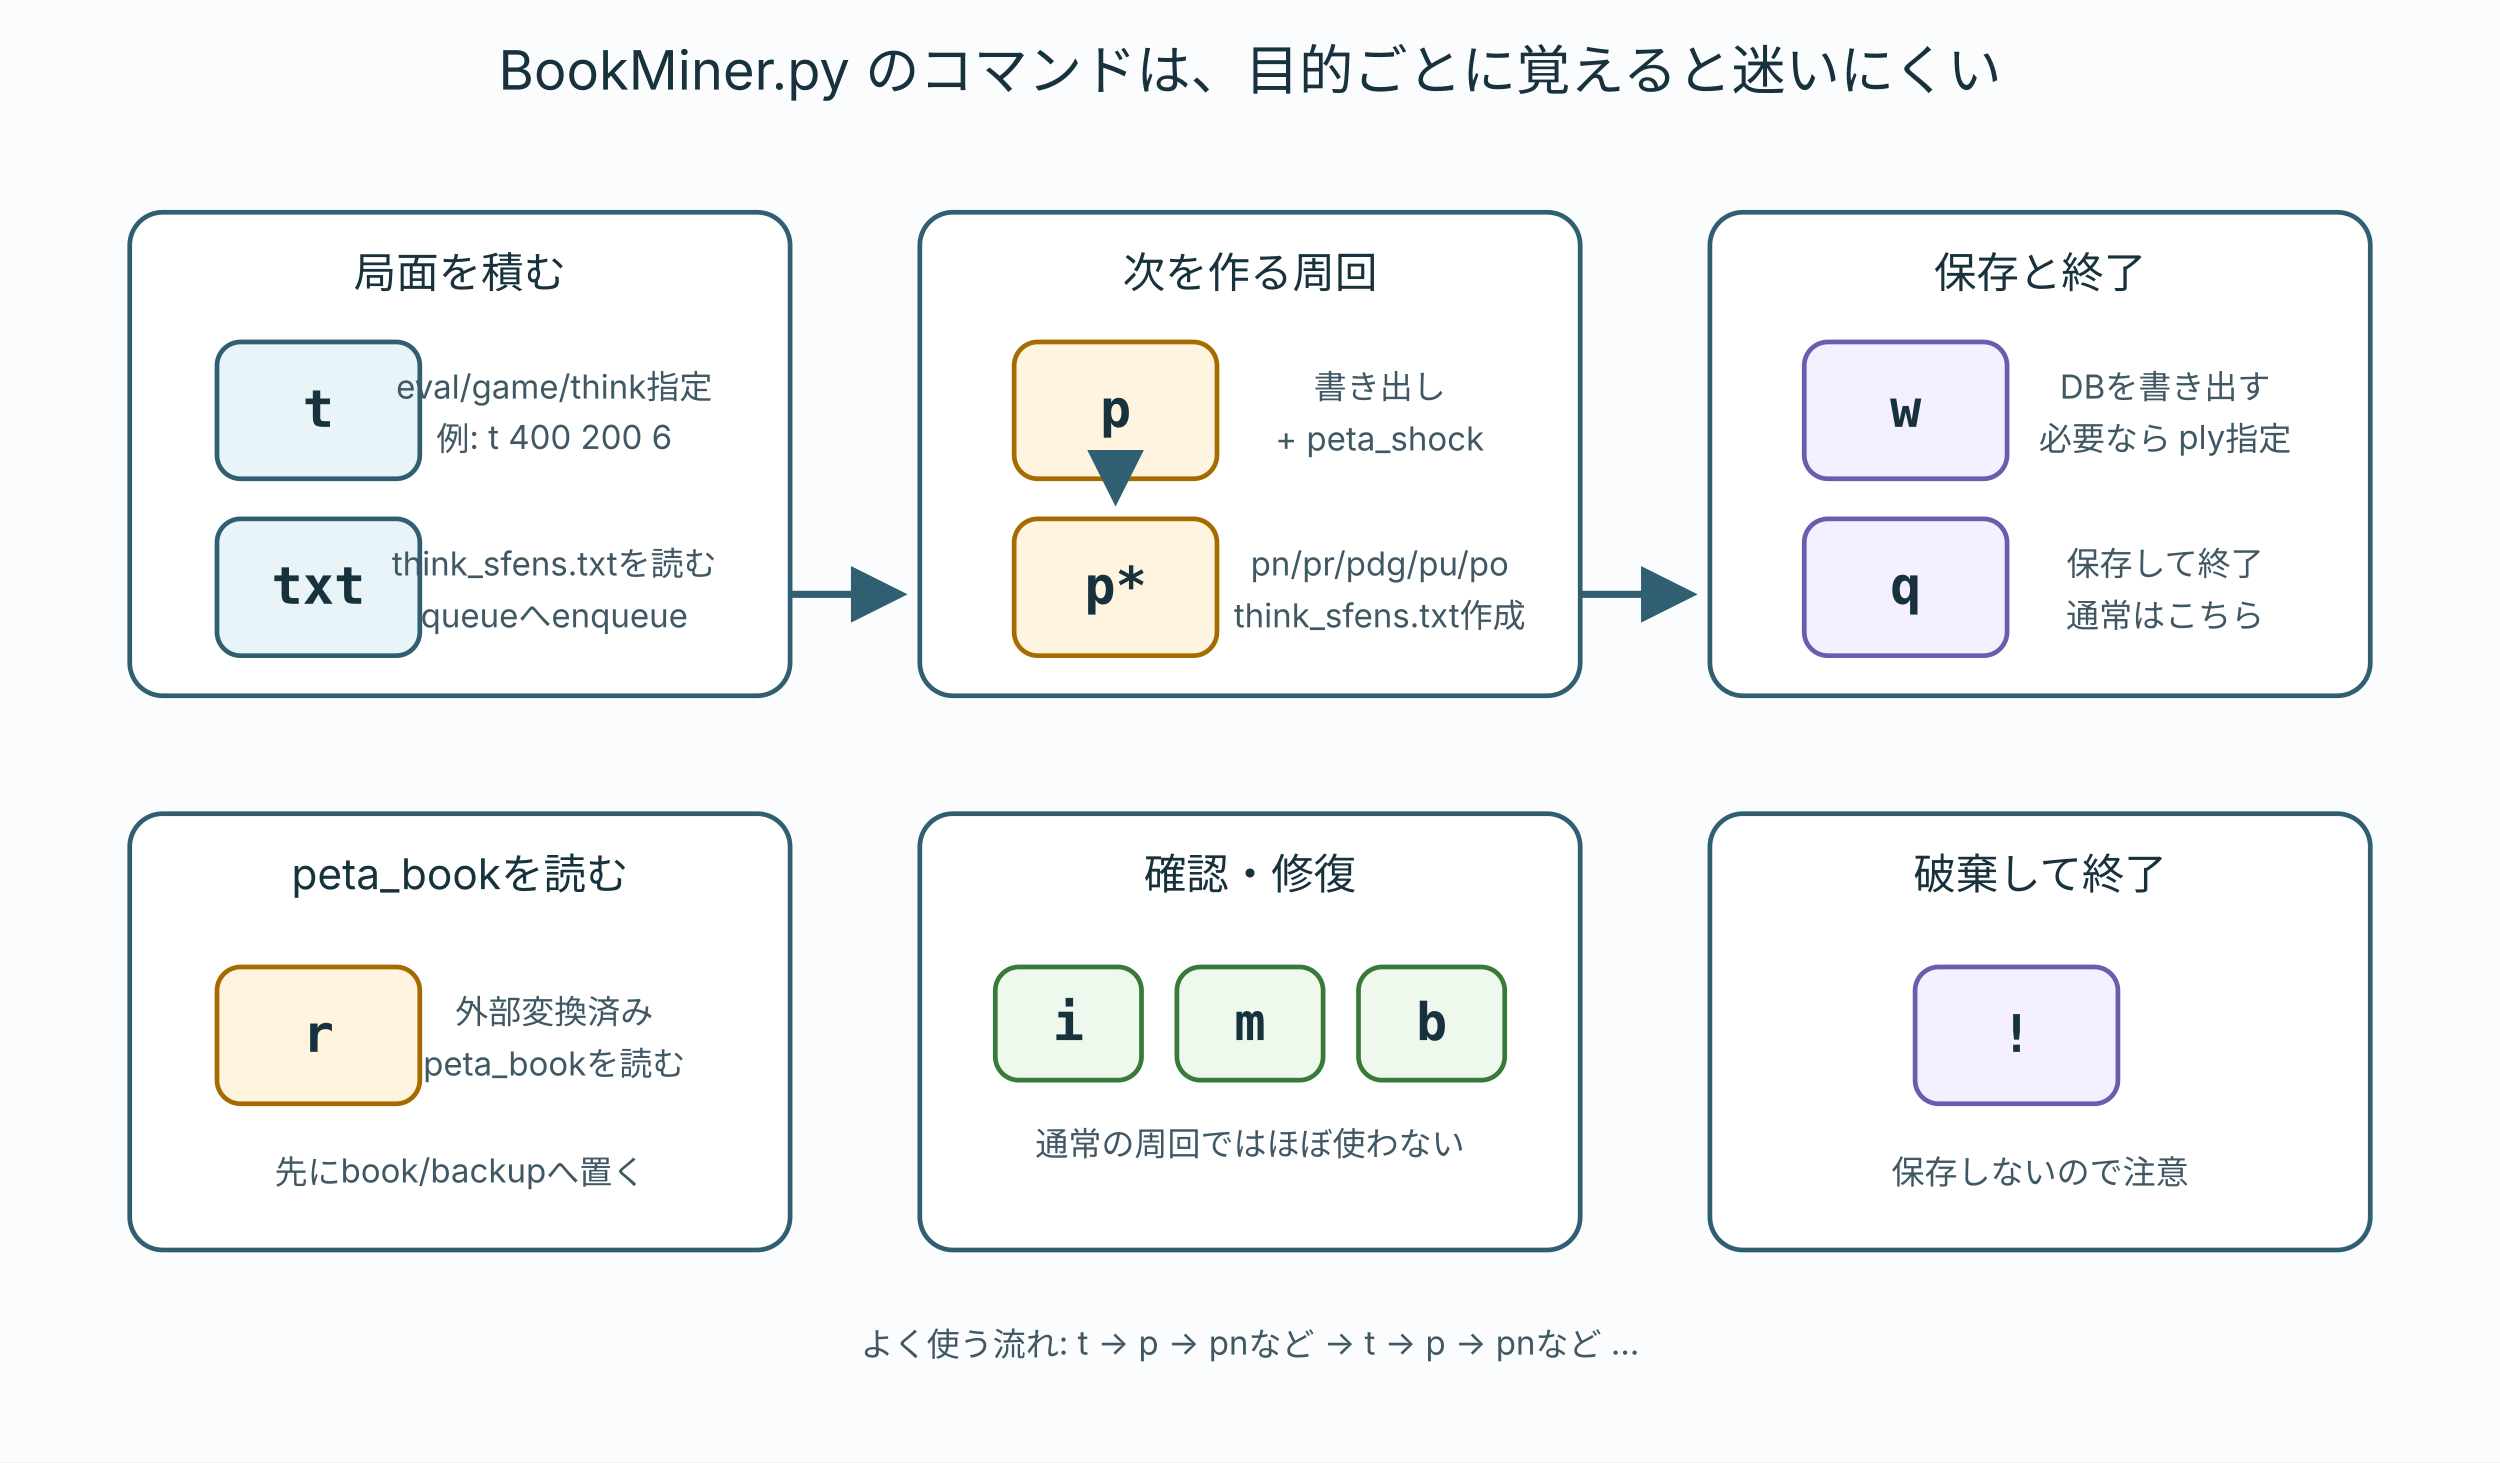
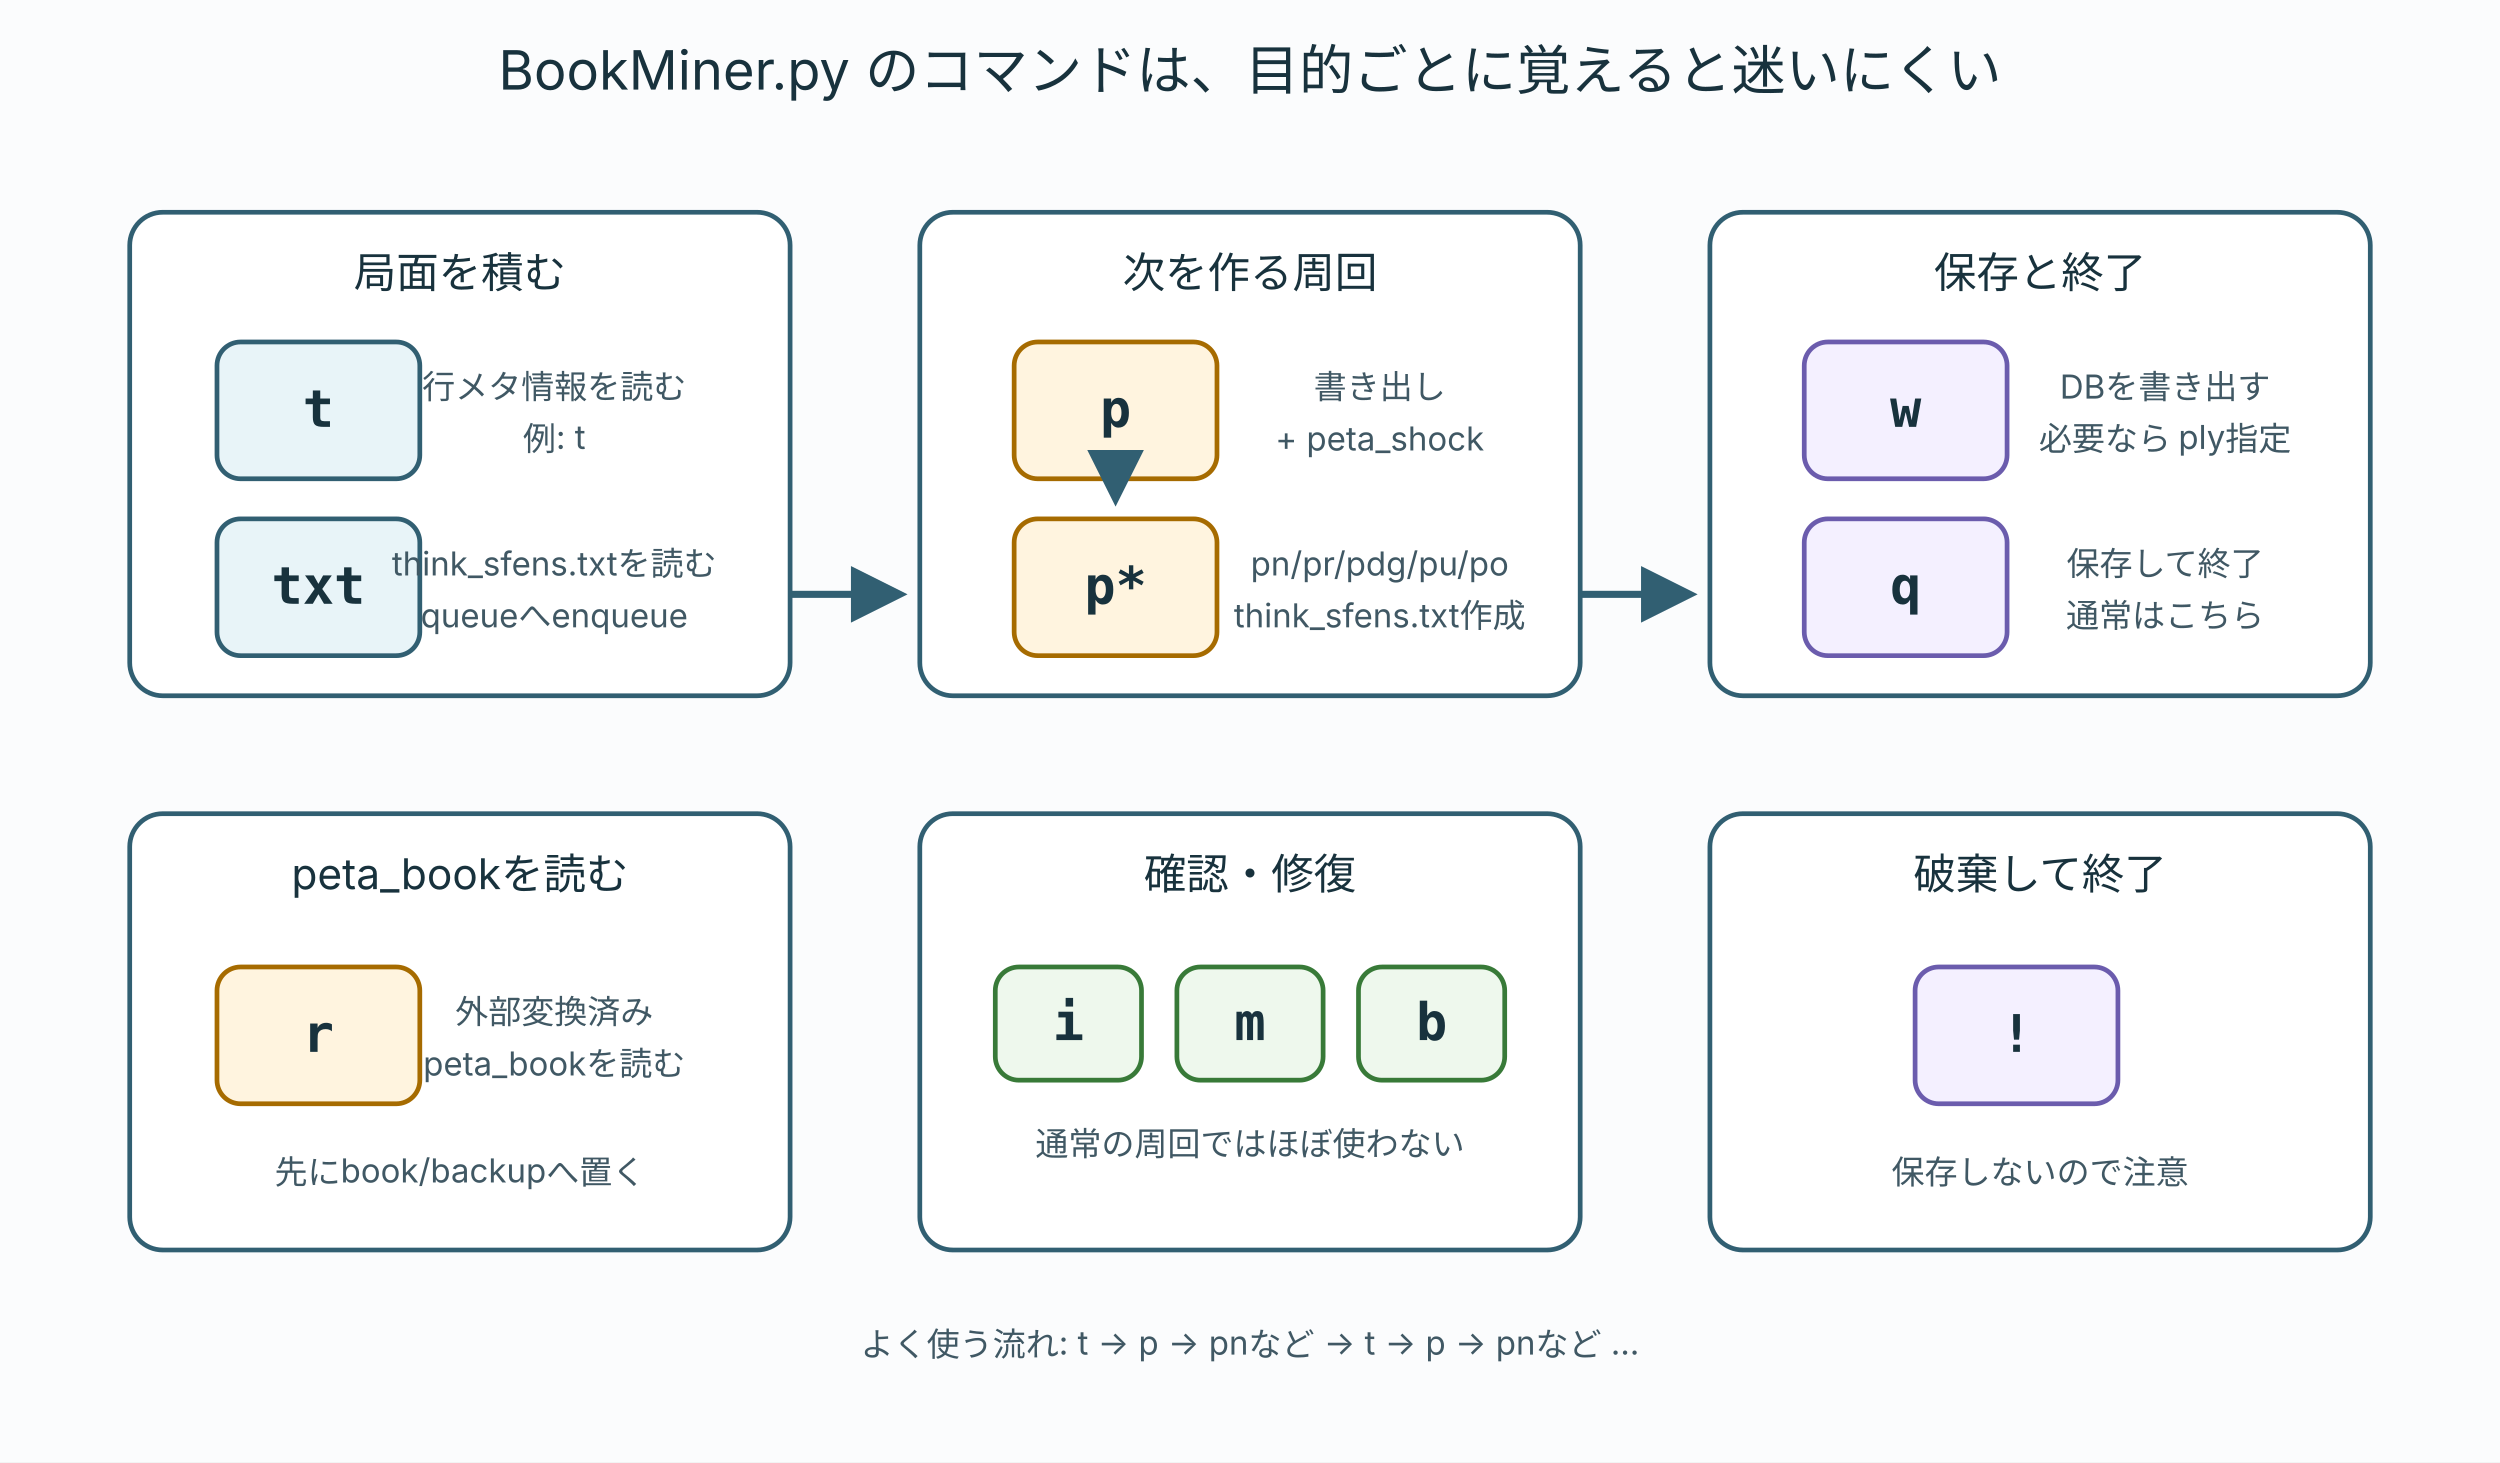
<svg xmlns="http://www.w3.org/2000/svg" width="1060" height="620" viewBox="0 0 1060 620" role="img" aria-labelledby="title desc">
  <defs>
    <marker id="arrow" viewBox="0 0 10 10" refX="8" refY="5" markerWidth="8" markerHeight="8" orient="auto-start-reverse">
      <path d="M 0 0 L 10 5 L 0 10 z" fill="#315f72" />
    </marker>
    <style>
      .bg { fill: #fbfcfd; }
      .group { fill: #ffffff; stroke: #315f72; stroke-width: 2; }
      .cmd { fill: #e8f4f8; stroke: #315f72; stroke-width: 2; }
      .save { fill: #f4f0ff; stroke: #6b5cad; stroke-width: 2; }
      .make { fill: #fff4df; stroke: #a66b00; stroke-width: 2; }
      .misc { fill: #eef8ed; stroke: #387a38; stroke-width: 2; }
      .line { stroke: #315f72; stroke-width: 3; fill: none; marker-end: url(#arrow); }
      .text { font-family: -apple-system, BlinkMacSystemFont, "Segoe UI", sans-serif; fill: #18323d; font-size: 18px; text-anchor: middle; }
      .small { font-size: 14px; fill: #405864; }
      .code { font-family: ui-monospace, SFMono-Regular, Menlo, Consolas, monospace; font-size: 22px; font-weight: 700; fill: #18323d; text-anchor: middle; }
    </style>
  </defs>
  <rect class="bg" x="0" y="0" width="1060" height="620" />
  <text class="text" x="530" y="38" style="font-size:23px">BookMiner.py のコマンドは、目的ごとに覚えると迷いにくい</text>
  <rect class="group" x="55" y="90" width="280" height="205" rx="14" />
  <text class="text" x="195" y="122">局面を積む</text>
  <rect class="cmd" x="92" y="145" width="86" height="58" rx="10" />
  <text class="code" x="135" y="181">t</text>
-   <text class="text small" x="235" y="169">eval/game/think指定</text>
-   <text class="text small" x="235" y="191">例: t 400 200 6</text>
+   <text class="text small" x="235" y="169">行メタ情報を読む</text>
+   <text class="text small" x="235" y="191">例: t</text>
  <rect class="cmd" x="92" y="220" width="86" height="58" rx="10" />
  <text class="code" x="135" y="256">txt</text>
  <text class="text small" x="235" y="244">think_sfens.txtを読む</text>
  <text class="text small" x="235" y="266">queueへenqueue</text>
  <rect class="group" x="390" y="90" width="280" height="205" rx="14" />
  <text class="text" x="530" y="122">次を作る周回</text>
  <rect class="make" x="430" y="145" width="86" height="58" rx="10" />
  <text class="code" x="473" y="181">p</text>
  <text class="text small" x="585" y="169">書き出し</text>
  <text class="text small" x="585" y="191">+ peta_shock</text>
  <rect class="make" x="430" y="220" width="86" height="58" rx="10" />
  <text class="code" x="473" y="256">p*</text>
  <text class="text small" x="585" y="244">pn/pr/pdg/pu/po</text>
  <text class="text small" x="585" y="266">think_sfens.txt作成</text>
  <path class="line" d="M 473 203 V 210" />
  <rect class="group" x="725" y="90" width="280" height="205" rx="14" />
  <text class="text" x="865" y="122">保存と終了</text>
  <rect class="save" x="765" y="145" width="86" height="58" rx="10" />
  <text class="code" x="808" y="181">w</text>
  <text class="text small" x="918" y="169">DBを書き出す</text>
  <text class="text small" x="918" y="191">必要なら ply指定</text>
  <rect class="save" x="765" y="220" width="86" height="58" rx="10" />
  <text class="code" x="808" y="256">q</text>
  <text class="text small" x="918" y="244">保存して終了</text>
  <text class="text small" x="918" y="266">通常はこちら</text>
  <rect class="group" x="55" y="345" width="280" height="185" rx="14" />
  <text class="text" x="195" y="377">peta_bookを読む</text>
  <rect class="make" x="92" y="410" width="86" height="58" rx="10" />
  <text class="code" x="135" y="446">r</text>
  <text class="text small" x="235" y="434">外部変換済み</text>
  <text class="text small" x="235" y="456">peta_bookを読む</text>
  <text class="text small" x="195" y="502">先にbook/backupへ置く</text>
  <rect class="group" x="390" y="345" width="280" height="185" rx="14" />
  <text class="text" x="530" y="377">確認・修復</text>
  <rect class="misc" x="422" y="410" width="62" height="48" rx="10" />
  <text class="code" x="453" y="441">i</text>
  <rect class="misc" x="499" y="410" width="62" height="48" rx="10" />
  <text class="code" x="530" y="441">m</text>
  <rect class="misc" x="576" y="410" width="62" height="48" rx="10" />
  <text class="code" x="607" y="441">b</text>
  <text class="text small" x="530" y="490">通常の周回ではほぼ使わない</text>
  <rect class="group" x="725" y="345" width="280" height="185" rx="14" />
  <text class="text" x="865" y="377">破棄して終了</text>
  <rect class="save" x="812" y="410" width="86" height="58" rx="10" />
  <text class="code" x="855" y="446">!</text>
  <text class="text small" x="865" y="502">保存しないので注意</text>
  <path class="line" d="M 335 252 H 380" />
  <path class="line" d="M 670 252 H 715" />
  <text class="text small" x="530" y="575">よく使う流れ: t → p → pnなど → t → p → pnなど ...</text>
</svg>
